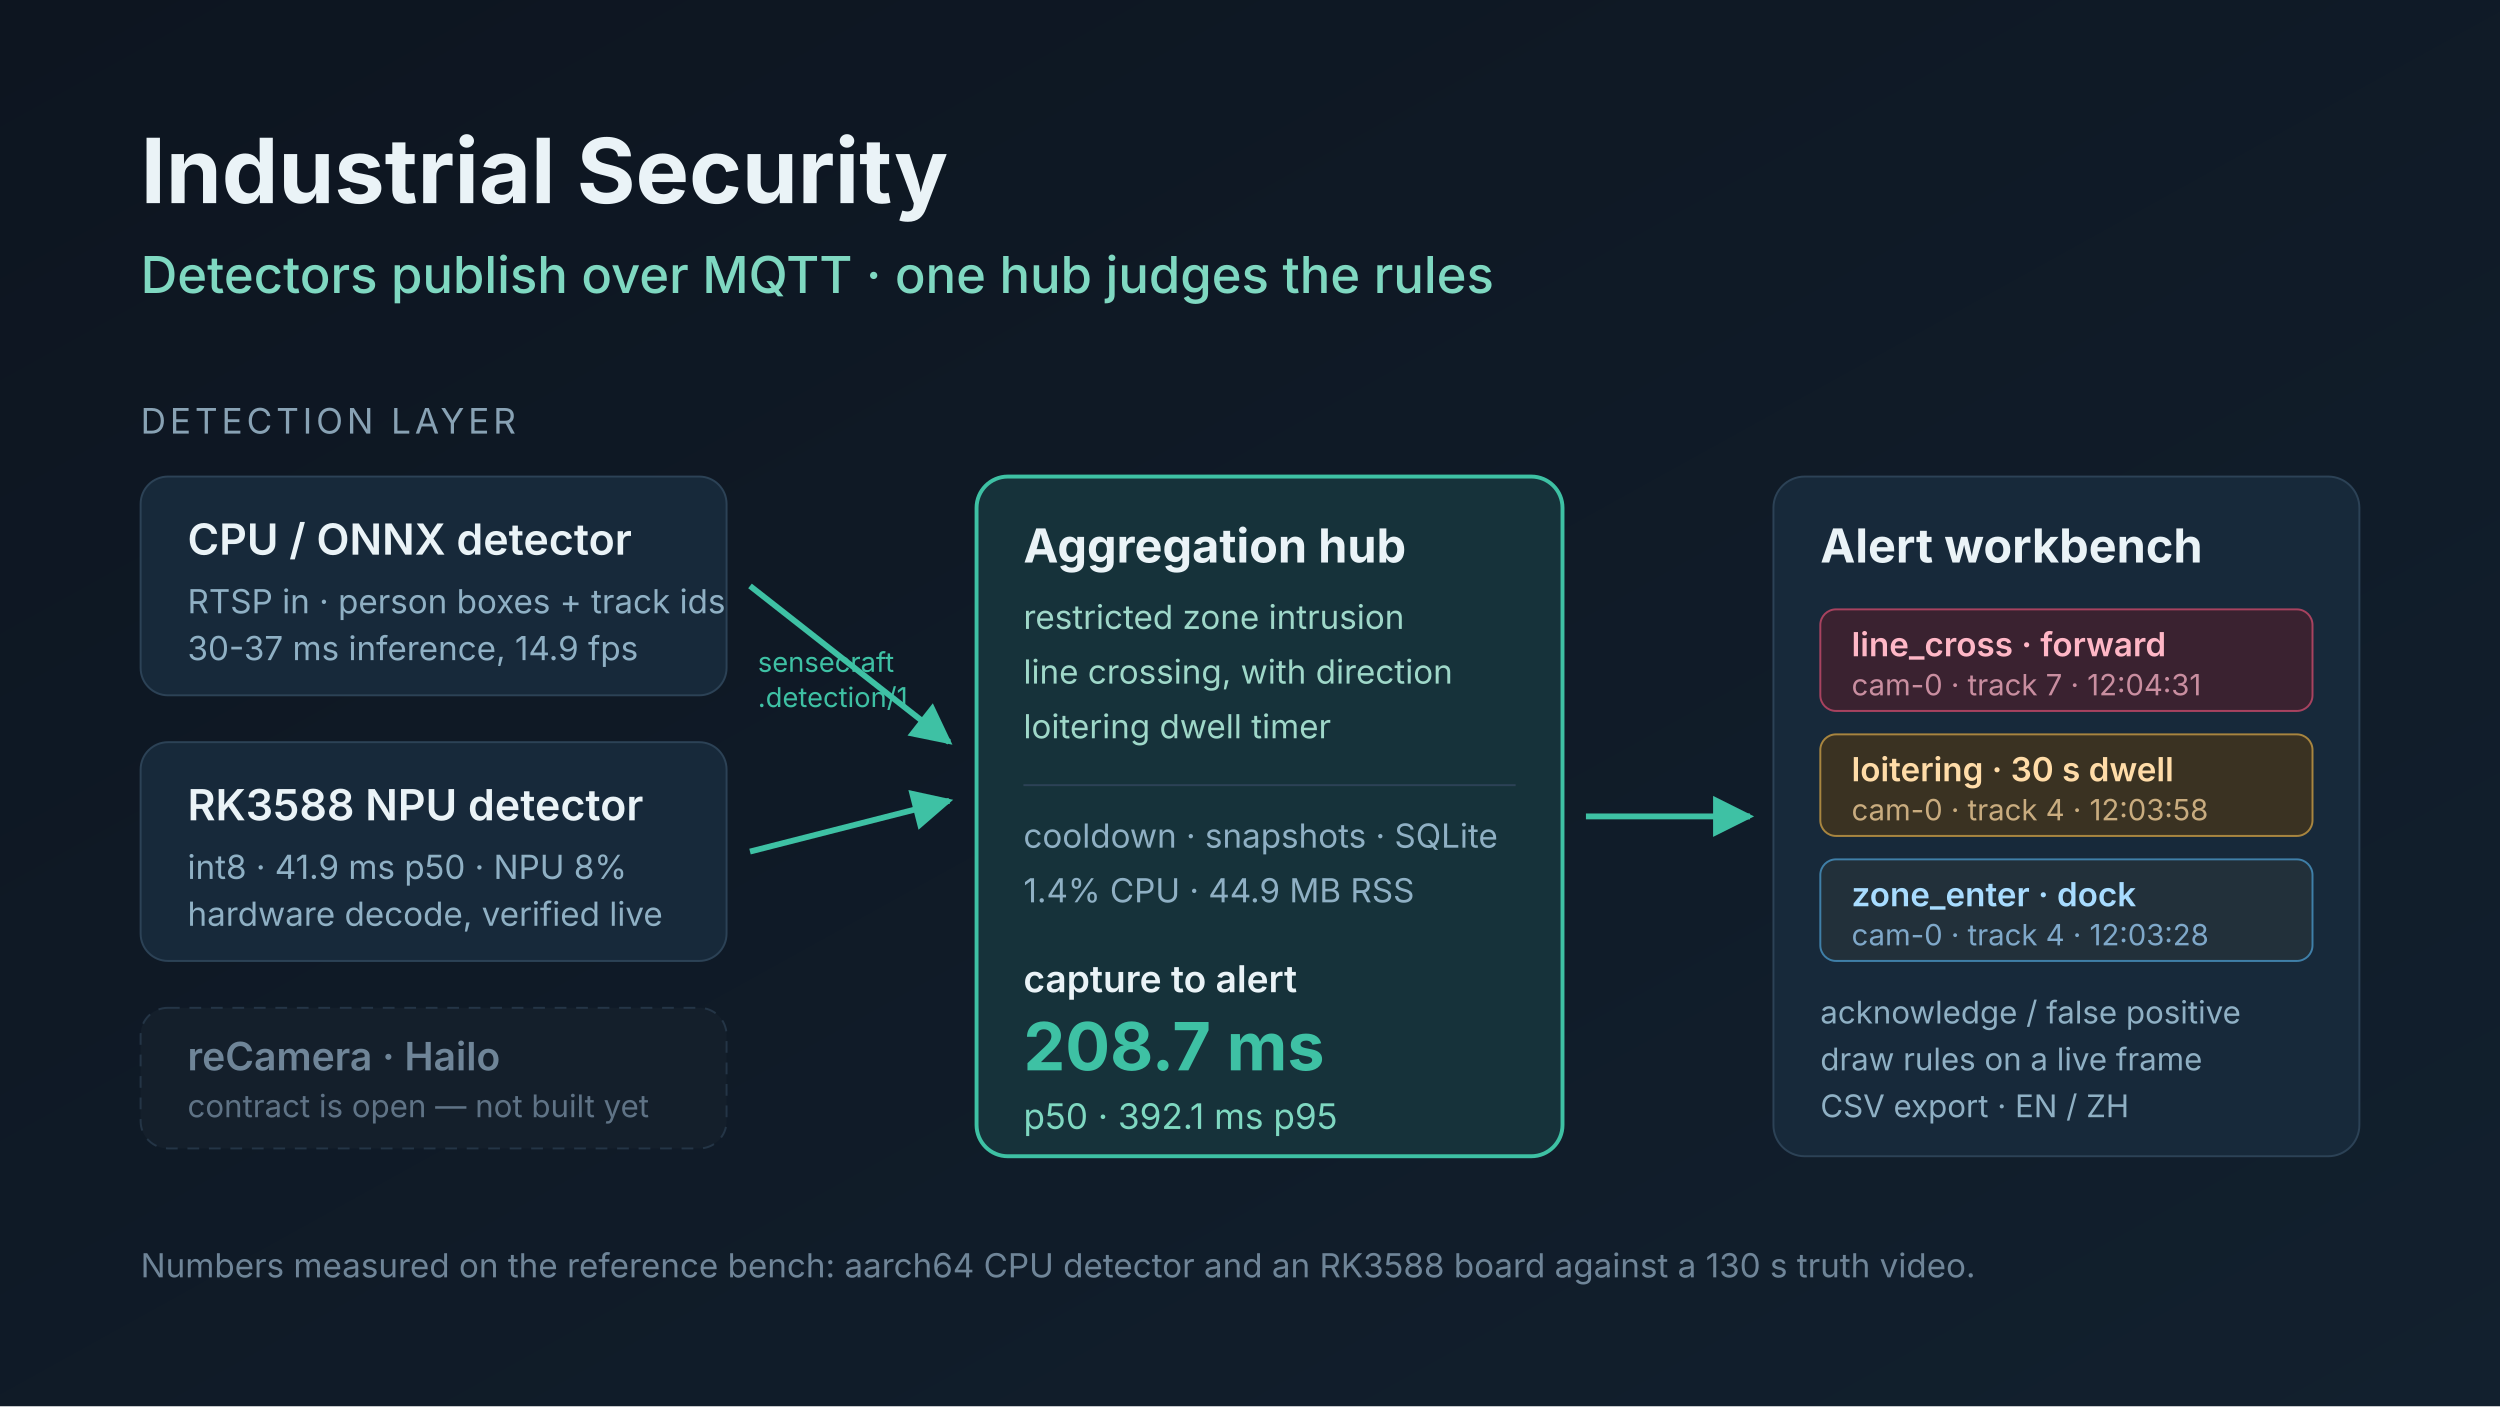
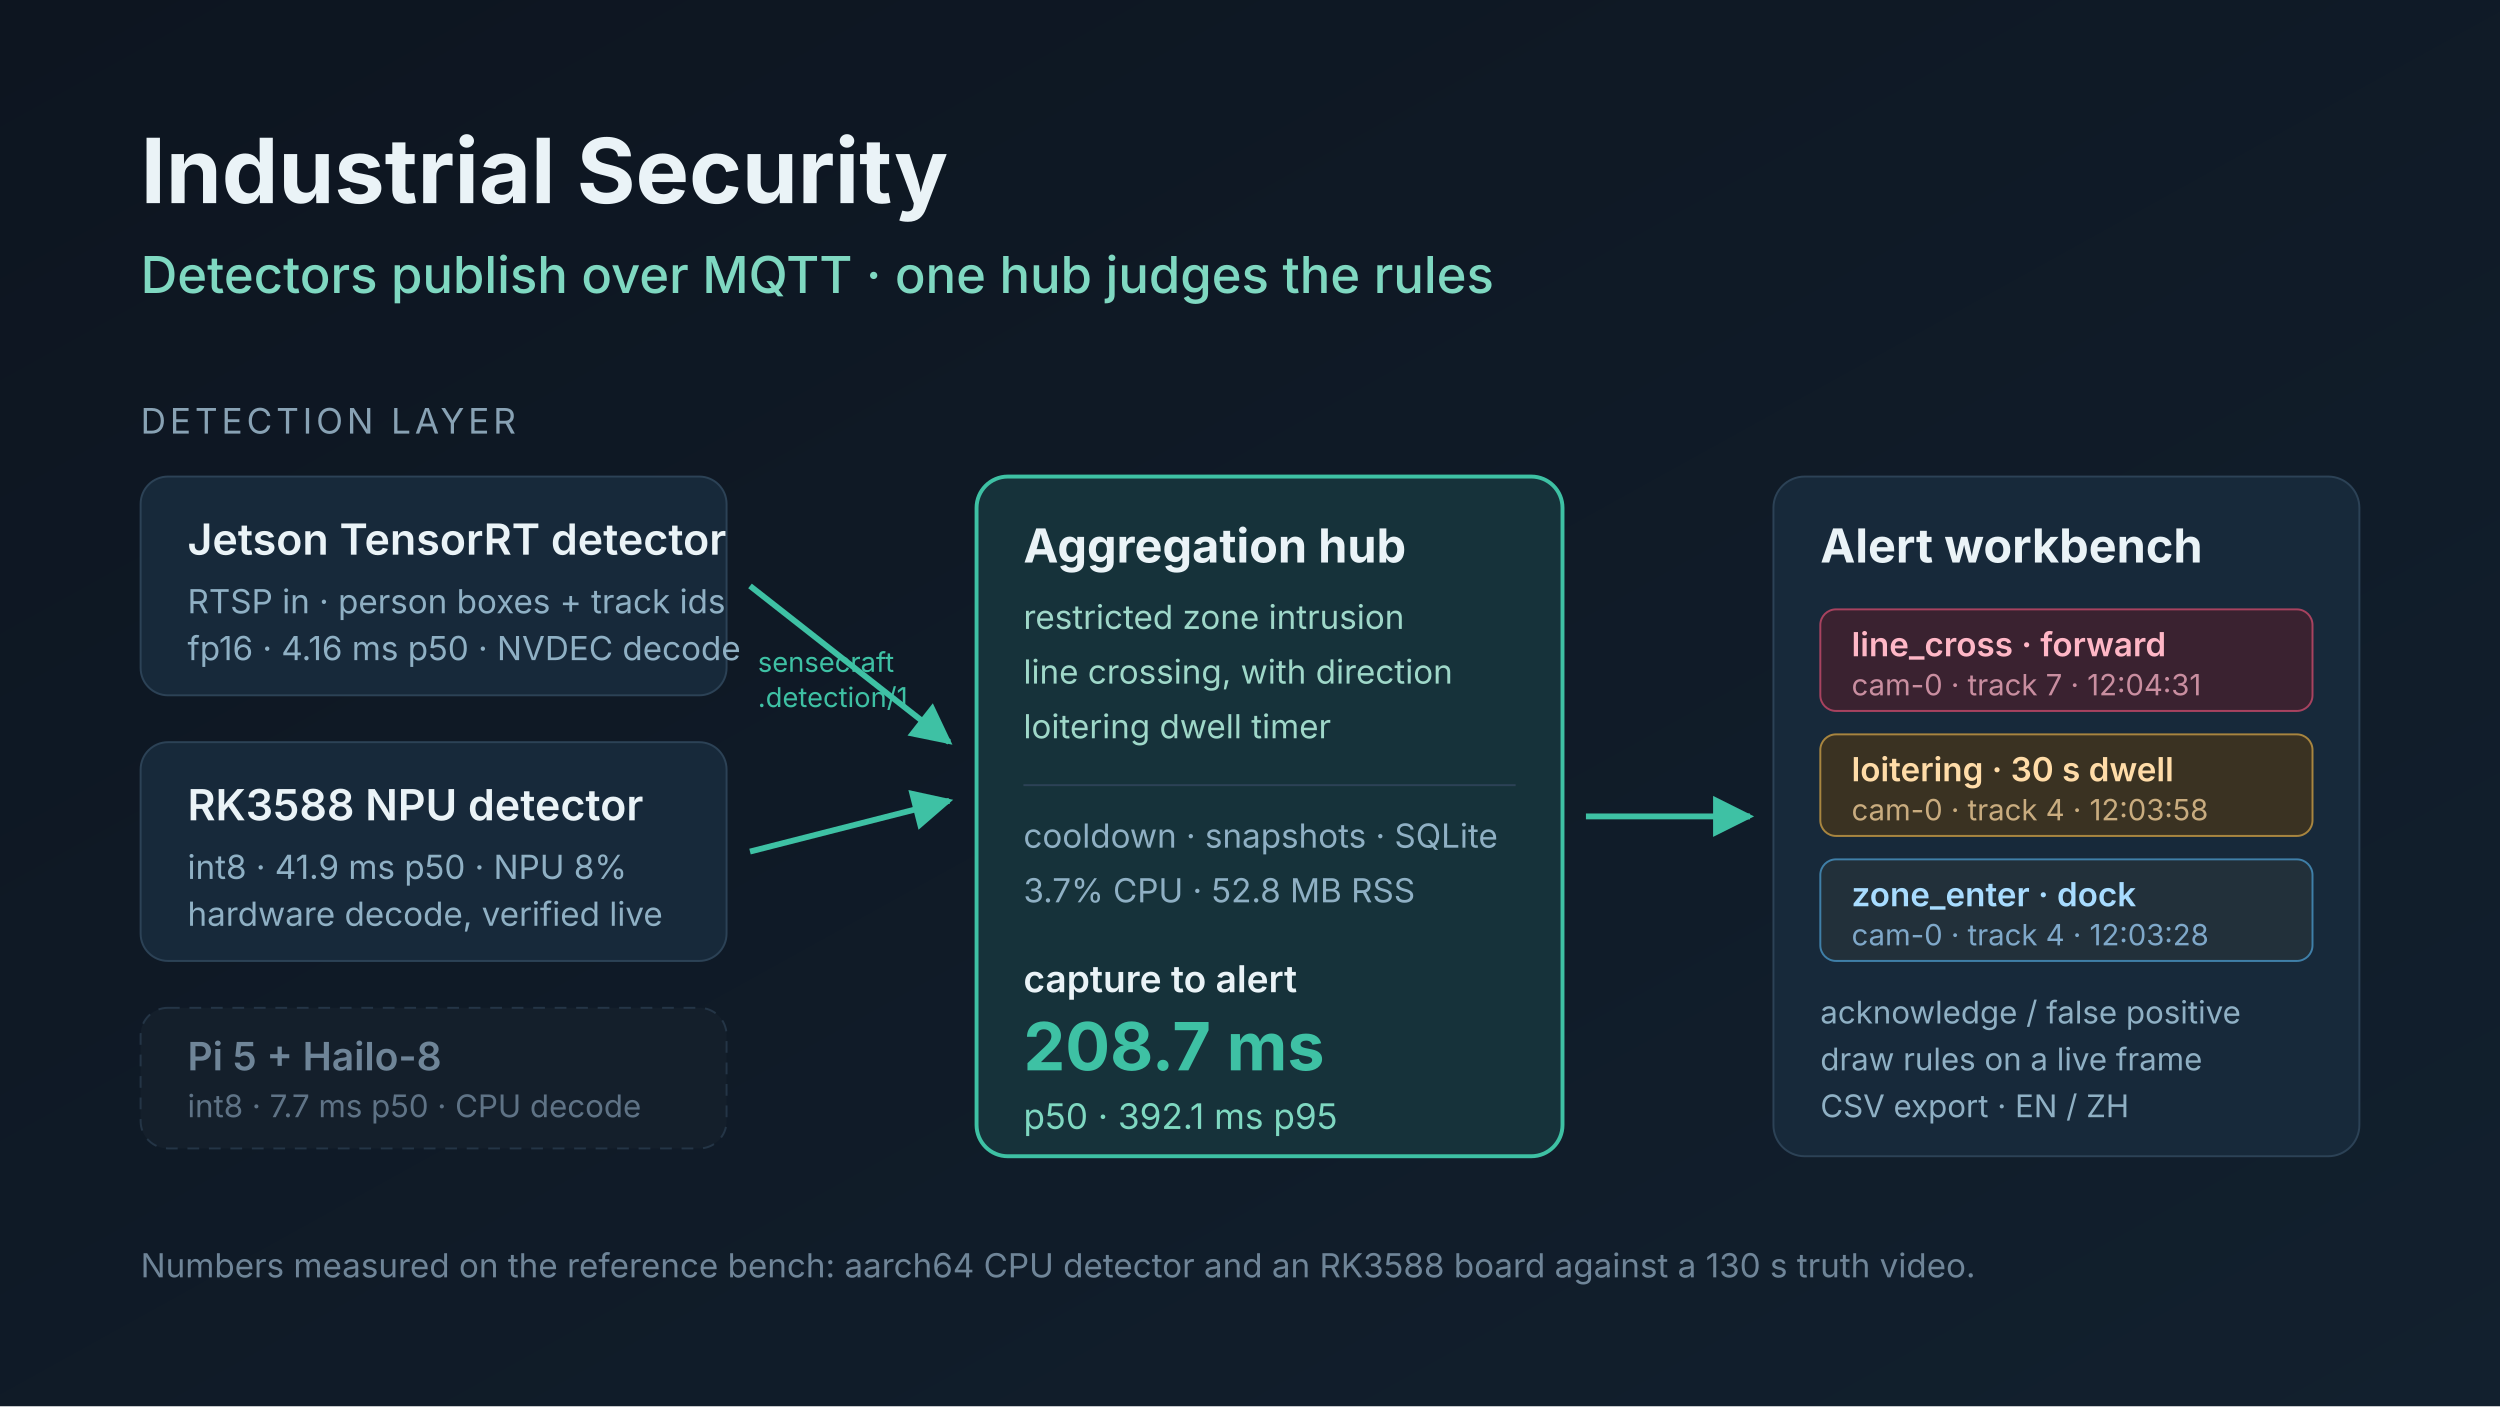
<svg xmlns="http://www.w3.org/2000/svg" viewBox="0 0 1280 720" width="1280" height="720" font-family="Inter, Helvetica, Arial, sans-serif">
  <defs>
    <linearGradient id="bg" x1="0" y1="0" x2="1" y2="1">
      <stop offset="0%" stop-color="#0d1520" />
      <stop offset="100%" stop-color="#12202e" />
    </linearGradient>
    <marker id="arrow" viewBox="0 0 10 10" refX="9" refY="5" markerWidth="7" markerHeight="7" orient="auto-start-reverse">
      <path d="M0 0 L10 5 L0 10 z" fill="#3ec1a4" />
    </marker>
  </defs>
  <rect width="1280" height="720" fill="url(#bg)" />
  <text x="72" y="104" fill="#eaf3f7" font-size="46" font-weight="700">Industrial Security</text>
  <text x="72" y="150" fill="#7fd8c1" font-size="26" font-weight="500">Detectors publish over MQTT · one hub judges the rules</text>
  <text x="72" y="222" fill="#88a2b4" font-size="18" letter-spacing="2">DETECTION LAYER</text>
  <g>
    <rect x="72" y="244" width="300" height="112" rx="14" fill="#17293a" stroke="#2c4256" />
-     <text x="96" y="284" fill="#eaf3f7" font-size="22" font-weight="600">CPU / ONNX detector</text>
+     <text x="96" y="284" fill="#eaf3f7" font-size="22" font-weight="600">Jetson TensorRT detector</text>
    <text x="96" y="314" fill="#8fb0c4" font-size="17">RTSP in · person boxes + track ids</text>
-     <text x="96" y="338" fill="#8fb0c4" font-size="17">30-37 ms inference, 14.9 fps</text>
+     <text x="96" y="338" fill="#8fb0c4" font-size="17">fp16 · 4.16 ms p50 · NVDEC decode</text>
    <rect x="72" y="380" width="300" height="112" rx="14" fill="#17293a" stroke="#2c4256" />
    <text x="96" y="420" fill="#eaf3f7" font-size="22" font-weight="600">RK3588 NPU detector</text>
    <text x="96" y="450" fill="#8fb0c4" font-size="17">int8 · 41.9 ms p50 · NPU 8%</text>
    <text x="96" y="474" fill="#8fb0c4" font-size="17">hardware decode, verified live</text>
    <rect x="72" y="516" width="300" height="72" rx="14" fill="#141f2b" stroke="#243546" stroke-dasharray="6 5" />
-     <text x="96" y="548" fill="#6f8598" font-size="20" font-weight="600">reCamera · Hailo</text>
-     <text x="96" y="572" fill="#5f7386" font-size="16">contract is open — not built yet</text>
+     <text x="96" y="548" fill="#6f8598" font-size="20" font-weight="600">Pi 5 + Hailo-8</text>
+     <text x="96" y="572" fill="#5f7386" font-size="16">int8 · 7.7 ms p50 · CPU decode</text>
  </g>
  <line x1="384" y1="300" x2="486" y2="380" stroke="#3ec1a4" stroke-width="3" marker-end="url(#arrow)" />
  <line x1="384" y1="436" x2="486" y2="410" stroke="#3ec1a4" stroke-width="3" marker-end="url(#arrow)" />
  <text x="388" y="344" fill="#3ec1a4" font-size="14">sensecraft</text>
  <text x="388" y="362" fill="#3ec1a4" font-size="14">.detection/1</text>
  <rect x="500" y="244" width="300" height="348" rx="16" fill="#16323a" stroke="#3ec1a4" stroke-width="2" />
  <text x="524" y="288" fill="#eaf3f7" font-size="24" font-weight="700">Aggregation hub</text>
  <text x="524" y="322" fill="#9fd8c9" font-size="17">restricted zone intrusion</text>
  <text x="524" y="350" fill="#9fd8c9" font-size="17">line crossing, with direction</text>
  <text x="524" y="378" fill="#9fd8c9" font-size="17">loitering dwell timer</text>
  <line x1="524" y1="402" x2="776" y2="402" stroke="#2c4256" />
  <text x="524" y="434" fill="#8fb0c4" font-size="17">cooldown · snapshots · SQLite</text>
-   <text x="524" y="462" fill="#8fb0c4" font-size="17">1.4% CPU · 44.9 MB RSS</text>
+   <text x="524" y="462" fill="#8fb0c4" font-size="17">3.7% CPU · 52.8 MB RSS</text>
  <text x="524" y="508" fill="#eaf3f7" font-size="19" font-weight="600">capture to alert</text>
  <text x="524" y="548" fill="#3ec1a4" font-size="34" font-weight="700">208.7 ms</text>
  <text x="524" y="578" fill="#7fd8c1" font-size="18">p50 · 392.1 ms p95</text>
  <line x1="812" y1="418" x2="896" y2="418" stroke="#3ec1a4" stroke-width="3" marker-end="url(#arrow)" />
  <rect x="908" y="244" width="300" height="348" rx="16" fill="#17293a" stroke="#2c4256" />
  <text x="932" y="288" fill="#eaf3f7" font-size="24" font-weight="700">Alert workbench</text>
  <rect x="932" y="312" width="252" height="52" rx="8" fill="#3a2230" stroke="#a8425f" />
  <text x="948" y="336" fill="#ffb7c6" font-size="17" font-weight="600">line_cross · forward</text>
  <text x="948" y="356" fill="#c98ea0" font-size="15">cam-0 · track 7 · 12:04:31</text>
  <rect x="932" y="376" width="252" height="52" rx="8" fill="#3a3222" stroke="#a8853f" />
  <text x="948" y="400" fill="#ffdca8" font-size="17" font-weight="600">loitering · 30 s dwell</text>
  <text x="948" y="420" fill="#c9ac7f" font-size="15">cam-0 · track 4 · 12:03:58</text>
  <rect x="932" y="440" width="252" height="52" rx="8" fill="#22303a" stroke="#3f7fa8" />
  <text x="948" y="464" fill="#a8dcff" font-size="17" font-weight="600">zone_enter · dock</text>
  <text x="948" y="484" fill="#7fa8c9" font-size="15">cam-0 · track 4 · 12:03:28</text>
  <text x="932" y="524" fill="#8fb0c4" font-size="16">acknowledge / false positive</text>
  <text x="932" y="548" fill="#8fb0c4" font-size="16">draw rules on a live frame</text>
  <text x="932" y="572" fill="#8fb0c4" font-size="16">CSV export · EN / ZH</text>
  <text x="72" y="654" fill="#6f8598" font-size="17">Numbers measured on the reference bench: aarch64 CPU detector and an RK3588 board against a 130 s truth video.</text>
</svg>
